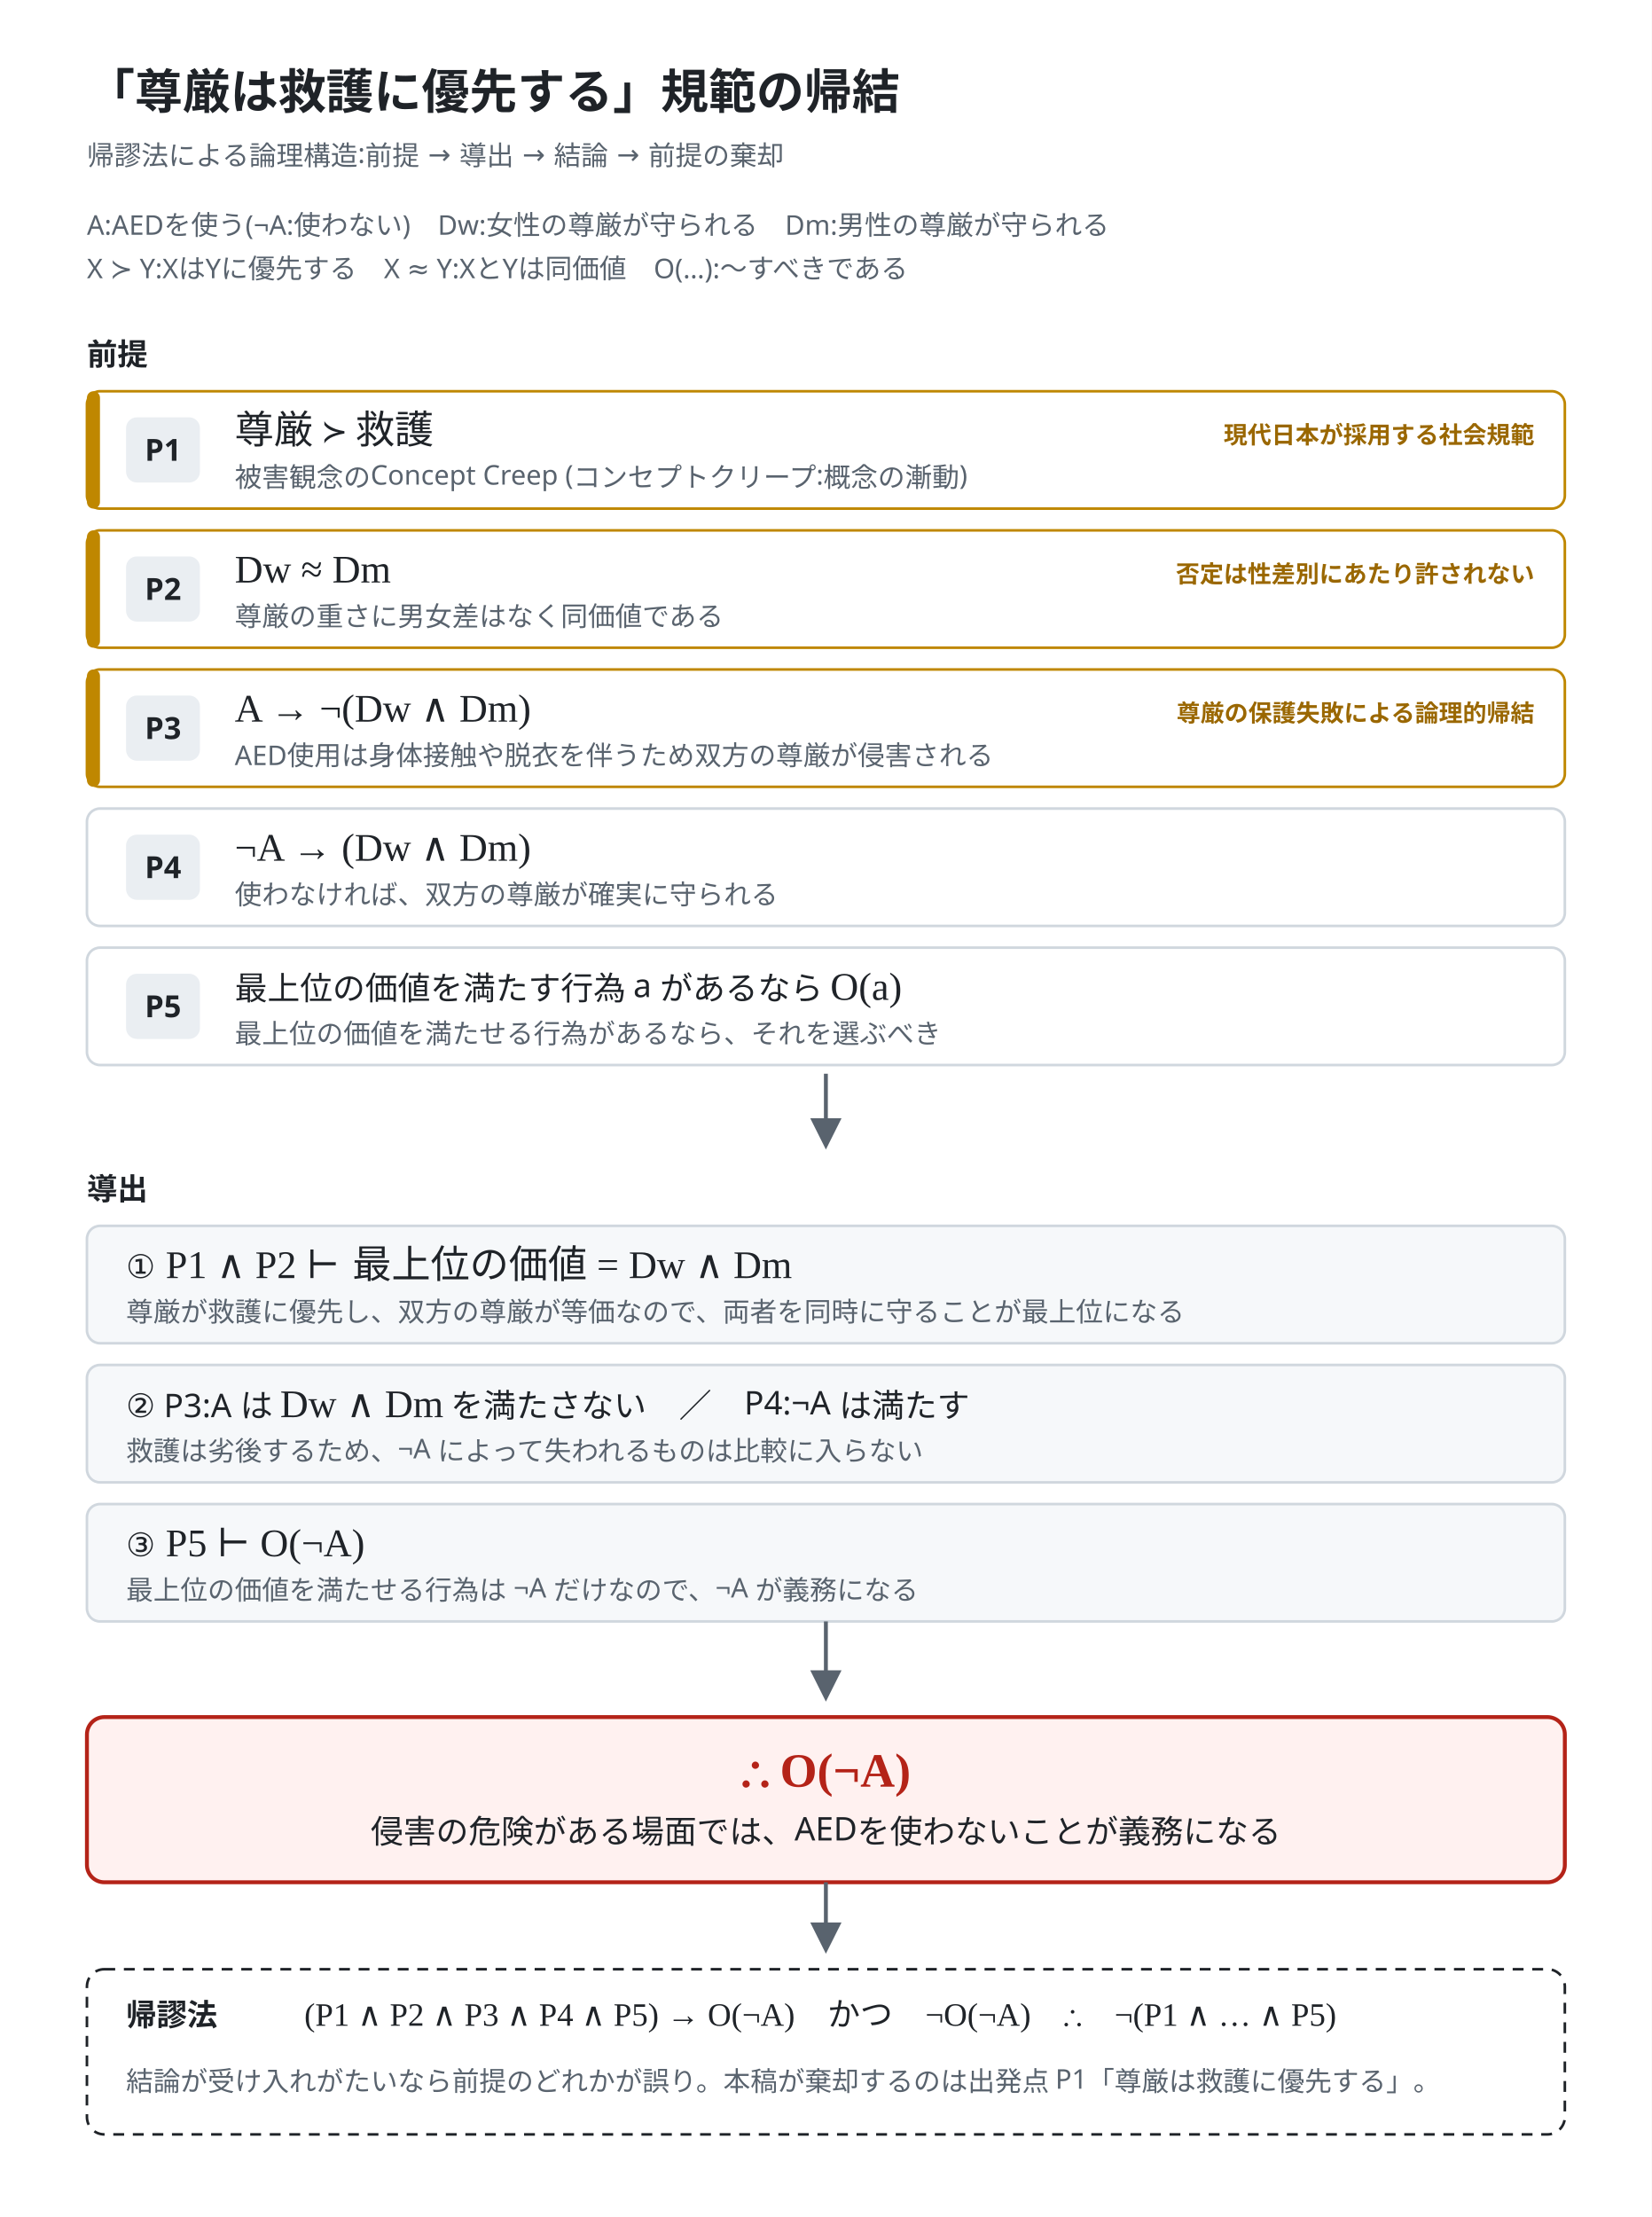
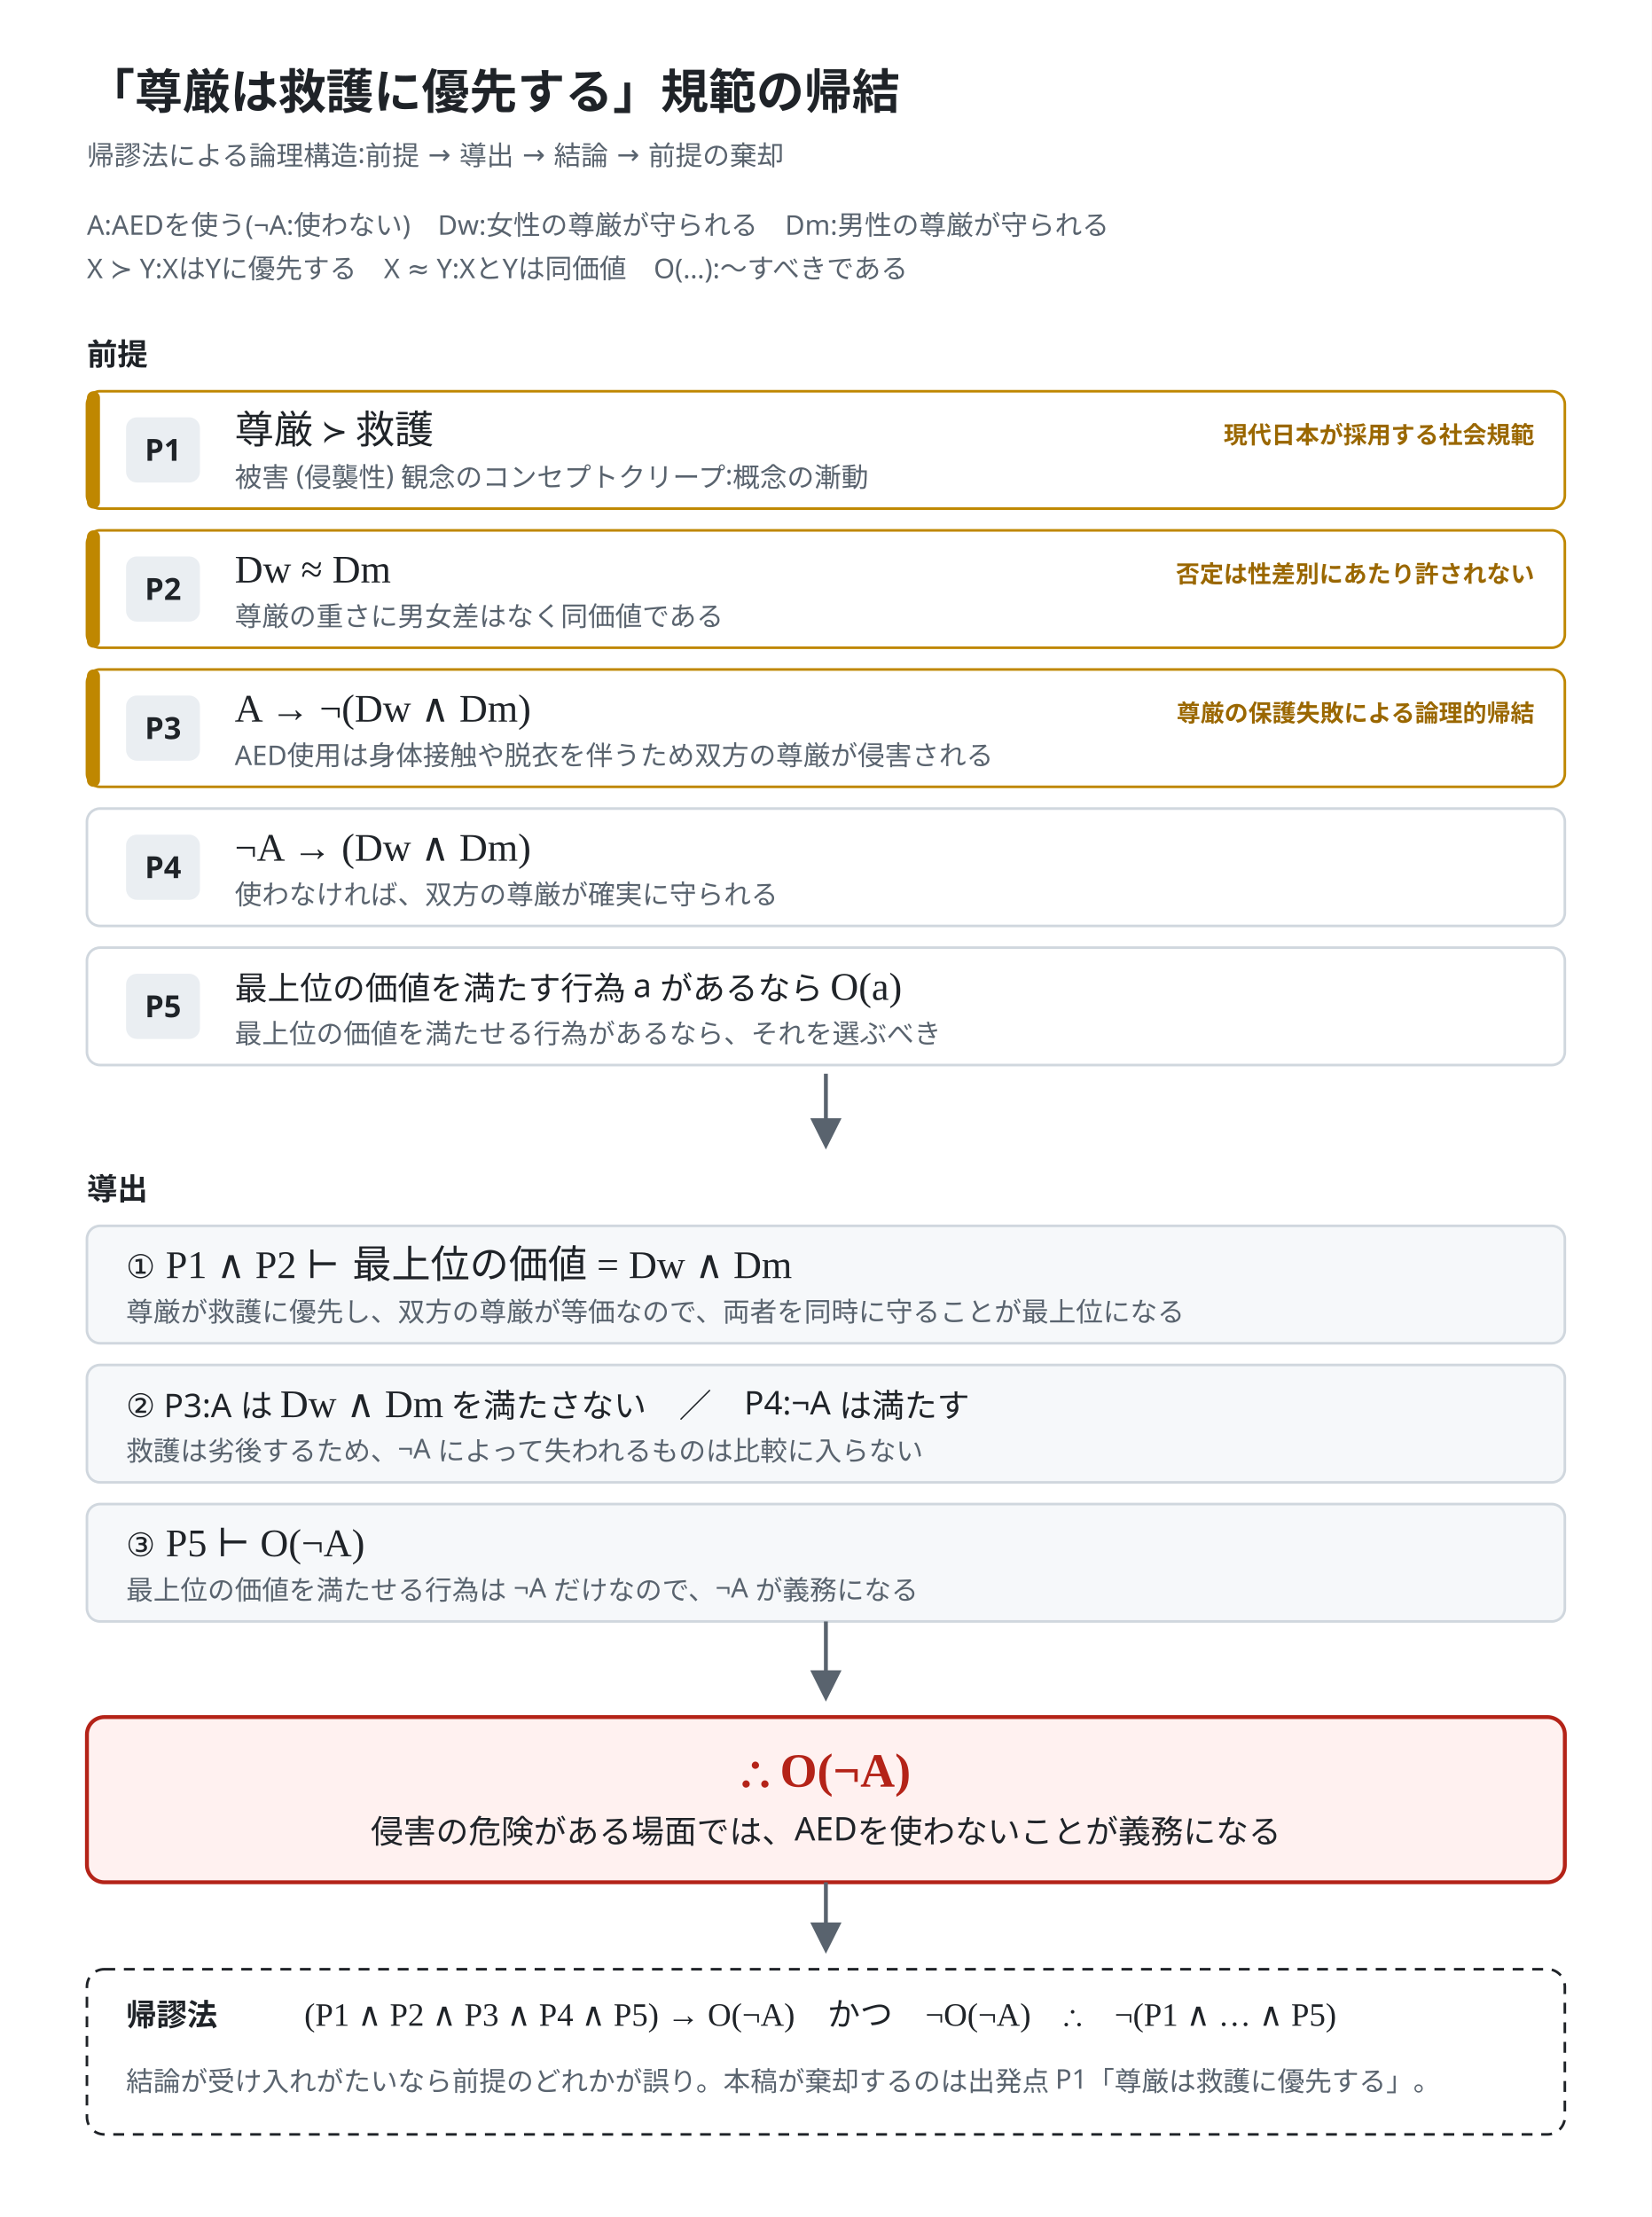
<svg xmlns="http://www.w3.org/2000/svg" viewBox="0 0 760 1020" width="760" height="1020" role="img" aria-labelledby="t d">
  <style>
    .bg    { fill: #ffffff; }
    .ink   { fill: #1f2328; }
    .mute  { fill: #59636e; }
    .amber { fill: #9a6700; }
    .red   { fill: #b42318; }
    .badge { fill: #eaeef2; }
    .card  { fill: #ffffff; stroke: #d0d7de; stroke-width: 1.2; }
    .weak  { fill: #ffffff; stroke: #bf8700; stroke-width: 1.2; }
    .stripe{ fill: #bf8700; }
    .step  { fill: #f6f8fa; stroke: #d0d7de; stroke-width: 1.2; }
    .concl { fill: #fff1f0; stroke: #b42318; stroke-width: 1.8; }
    .reduc { fill: #ffffff; stroke: #1f2328; stroke-width: 1.2; stroke-dasharray: 5 4; }
    .arrow { stroke: #59636e; stroke-width: 1.8; fill: none; }
    .arrowhead { fill: #59636e; }
    .sans  { font-family: "Hiragino Sans","Hiragino Kaku Gothic ProN","Yu Gothic","Meiryo","Noto Sans JP",sans-serif; }
    .math  { font-family: "Cambria Math","STIX Two Math","Times New Roman","DejaVu Serif","Noto Serif JP",serif; }
    .h1 { font-size: 22px; font-weight: 700; }
    .h2 { font-size: 14px; font-weight: 700; }
    .f  { font-size: 18px; }
    .fs { font-size: 15px; }
    .g  { font-size: 12.5px; }
    .tag{ font-size: 11px; font-weight: 700; }
    .id { font-size: 14px; font-weight: 700; }

    @media (prefers-color-scheme: dark) {
      .bg    { fill: #0d1117; }
      .ink   { fill: #e6edf3; }
      .mute  { fill: #9198a1; }
      .amber { fill: #d4a72c; }
      .red   { fill: #ff7b72; }
      .badge { fill: #21262d; }
      .card  { fill: #0d1117; stroke: #30363d; }
      .weak  { fill: #0d1117; stroke: #d4a72c; }
      .stripe{ fill: #d4a72c; }
      .step  { fill: #161b22; stroke: #30363d; }
      .concl { fill: #2d1517; stroke: #ff7b72; }
      .reduc { fill: #0d1117; stroke: #e6edf3; }
      .arrow { stroke: #9198a1; }
      .arrowhead { fill: #9198a1; }
    }
  </style>
  <defs>
    <marker id="ah" viewBox="0 0 10 10" refX="8" refY="5" markerWidth="8" markerHeight="8" orient="auto">
      <path d="M0,0 L10,5 L0,10 z" class="arrowhead" />
    </marker>
  </defs>
  <rect class="bg" width="760" height="1130" />
  <text x="40" y="50" class="sans h1 ink">「尊厳は救護に優先する」規範の帰結</text>
  <text x="40" y="76" class="sans g mute">帰謬法による論理構造:前提 → 導出 → 結論 → 前提の棄却</text>
  <text x="40" y="108" class="sans g mute">A:AEDを使う(¬A:使わない)　Dw:女性の尊厳が守られる　Dm:男性の尊厳が守られる</text>
  <text x="40" y="128" class="sans g mute">X ≻ Y:XはYに優先する　X ≈ Y:XとYは同価値　O(…):〜すべきである</text>
  <text x="40" y="168" class="sans h2 ink">前提</text>
  <rect x="40" y="180" width="680" height="54" rx="6" class="weak" />
  <rect x="40" y="180" width="6" height="54" rx="3" class="stripe" />
  <rect x="58" y="192" width="34" height="30" rx="5" class="badge" />
  <text x="75" y="212" text-anchor="middle" class="sans id ink">P1</text>
  <text x="108" y="204" class="math f ink">尊厳 ≻ 救護</text>
-   <text x="108" y="224" class="sans g mute">被害観念のConcept Creep (コンセプトクリープ:概念の漸動)</text>
+   <text x="108" y="224" class="sans g mute">被害 (侵襲性) 観念のコンセプトクリープ:概念の漸動</text>
  <text x="706" y="204" text-anchor="end" class="sans tag amber">現代日本が採用する社会規範</text>
  <rect x="40" y="244" width="680" height="54" rx="6" class="weak" />
  <rect x="40" y="244" width="6" height="54" rx="3" class="stripe" />
  <rect x="58" y="256" width="34" height="30" rx="5" class="badge" />
  <text x="75" y="276" text-anchor="middle" class="sans id ink">P2</text>
  <text x="108" y="268" class="math f ink">Dw ≈ Dm</text>
  <text x="108" y="288" class="sans g mute">尊厳の重さに男女差はなく同価値である</text>
  <text x="706" y="268" text-anchor="end" class="sans tag amber">否定は性差別にあたり許されない</text>
  <rect x="40" y="308" width="680" height="54" rx="6" class="weak" />
  <rect x="40" y="308" width="6" height="54" rx="3" class="stripe" />
  <rect x="58" y="320" width="34" height="30" rx="5" class="badge" />
  <text x="75" y="340" text-anchor="middle" class="sans id ink">P3</text>
  <text x="108" y="332" class="math f ink">A → ¬(Dw ∧ Dm)</text>
  <text x="108" y="352" class="sans g mute">AED使用は身体接触や脱衣を伴うため双方の尊厳が侵害される</text>
  <text x="706" y="332" text-anchor="end" class="sans tag amber">尊厳の保護失敗による論理的帰結</text>
  <rect x="40" y="372" width="680" height="54" rx="6" class="card" />
  <rect x="58" y="384" width="34" height="30" rx="5" class="badge" />
  <text x="75" y="404" text-anchor="middle" class="sans id ink">P4</text>
  <text x="108" y="396" class="math f ink">¬A → (Dw ∧ Dm)</text>
  <text x="108" y="416" class="sans g mute">使わなければ、双方の尊厳が確実に守られる</text>
  <rect x="40" y="436" width="680" height="54" rx="6" class="card" />
  <rect x="58" y="448" width="34" height="30" rx="5" class="badge" />
  <text x="75" y="468" text-anchor="middle" class="sans id ink">P5</text>
  <text x="108" y="460" class="sans fs ink">最上位の価値を満たす行為 a があるなら <tspan class="math f">O(a)</tspan>
  </text>
  <text x="108" y="480" class="sans g mute">最上位の価値を満たせる行為があるなら、それを選ぶべき</text>
  <path d="M380,494 L380,526" class="arrow" marker-end="url(#ah)" />
  <text x="40" y="552" class="sans h2 ink">導出</text>
  <rect x="40" y="564" width="680" height="54" rx="6" class="step" />
  <text x="58" y="588" class="sans fs ink">① <tspan class="math f">P1 ∧ P2 ⊢ 最上位の価値 = Dw ∧ Dm</tspan>
  </text>
  <text x="58" y="608" class="sans g mute">尊厳が救護に優先し、双方の尊厳が等価なので、両者を同時に守ることが最上位になる</text>
  <rect x="40" y="628" width="680" height="54" rx="6" class="step" />
  <text x="58" y="652" class="sans fs ink">② P3:A は <tspan class="math f">Dw ∧ Dm</tspan> を満たさない　／　P4:¬A は満たす</text>
  <text x="58" y="672" class="sans g mute">救護は劣後するため、¬A によって失われるものは比較に入らない</text>
  <rect x="40" y="692" width="680" height="54" rx="6" class="step" />
  <text x="58" y="716" class="sans fs ink">③ <tspan class="math f">P5 ⊢ O(¬A)</tspan>
  </text>
  <text x="58" y="736" class="sans g mute">最上位の価値を満たせる行為は ¬A だけなので、¬A が義務になる</text>
  <path d="M380,746 L380,780" class="arrow" marker-end="url(#ah)" />
  <rect x="40" y="790" width="680" height="76" rx="8" class="concl" />
  <text x="380" y="822" text-anchor="middle" class="math f red" style="font-size:22px; font-weight:700;">∴ O(¬A)</text>
  <text x="380" y="848" text-anchor="middle" class="sans fs ink">侵害の危険がある場面では、AEDを使わないことが義務になる</text>
  <path d="M380,866 L380,896" class="arrow" marker-end="url(#ah)" />
  <rect x="40" y="906" width="680" height="76" rx="8" class="reduc" />
  <text x="58" y="932" class="sans h2 ink">帰謬法</text>
  <text x="140" y="932" class="math fs ink">(P1 ∧ P2 ∧ P3 ∧ P4 ∧ P5) → O(¬A)　かつ　¬O(¬A)　∴　¬(P1 ∧ … ∧ P5)</text>
  <text x="58" y="962" class="sans g mute">結論が受け入れがたいなら前提のどれかが誤り。本稿が棄却するのは出発点 P1「尊厳は救護に優先する」。</text>
</svg>
